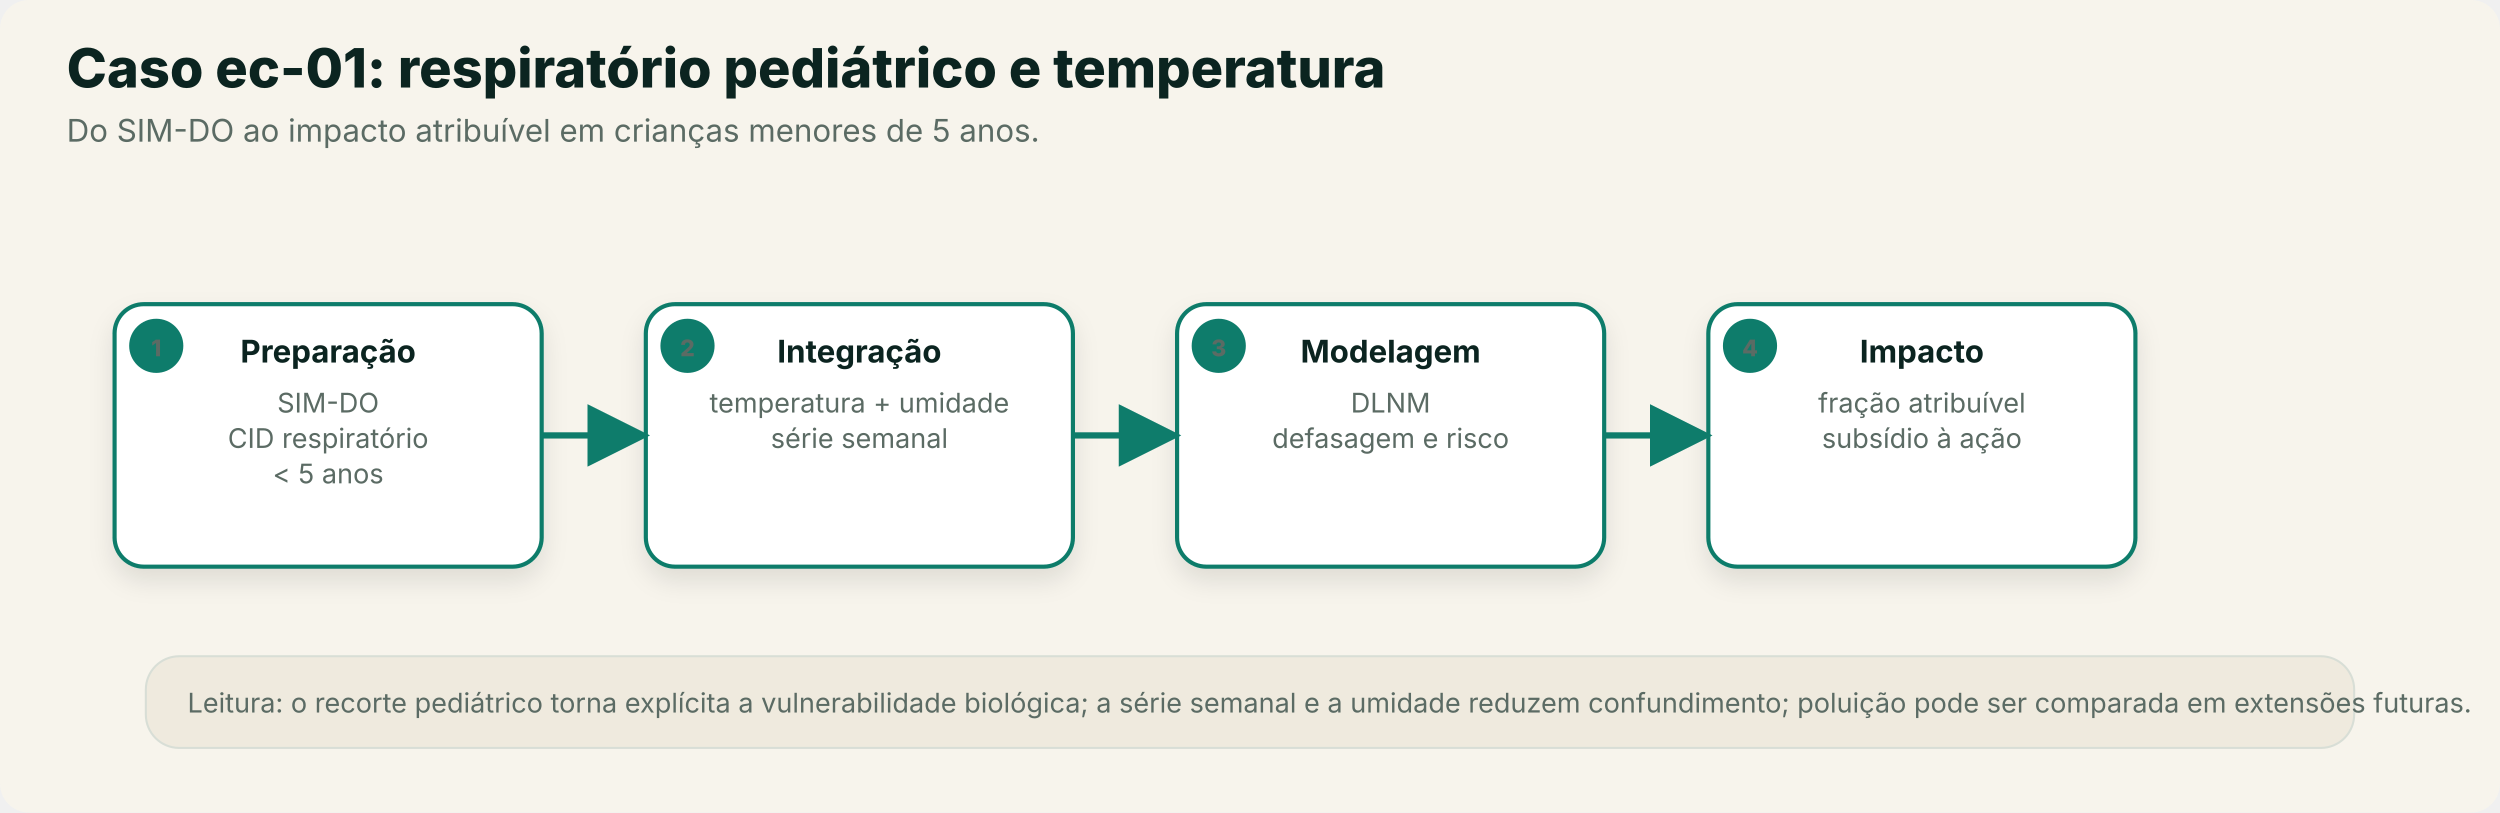
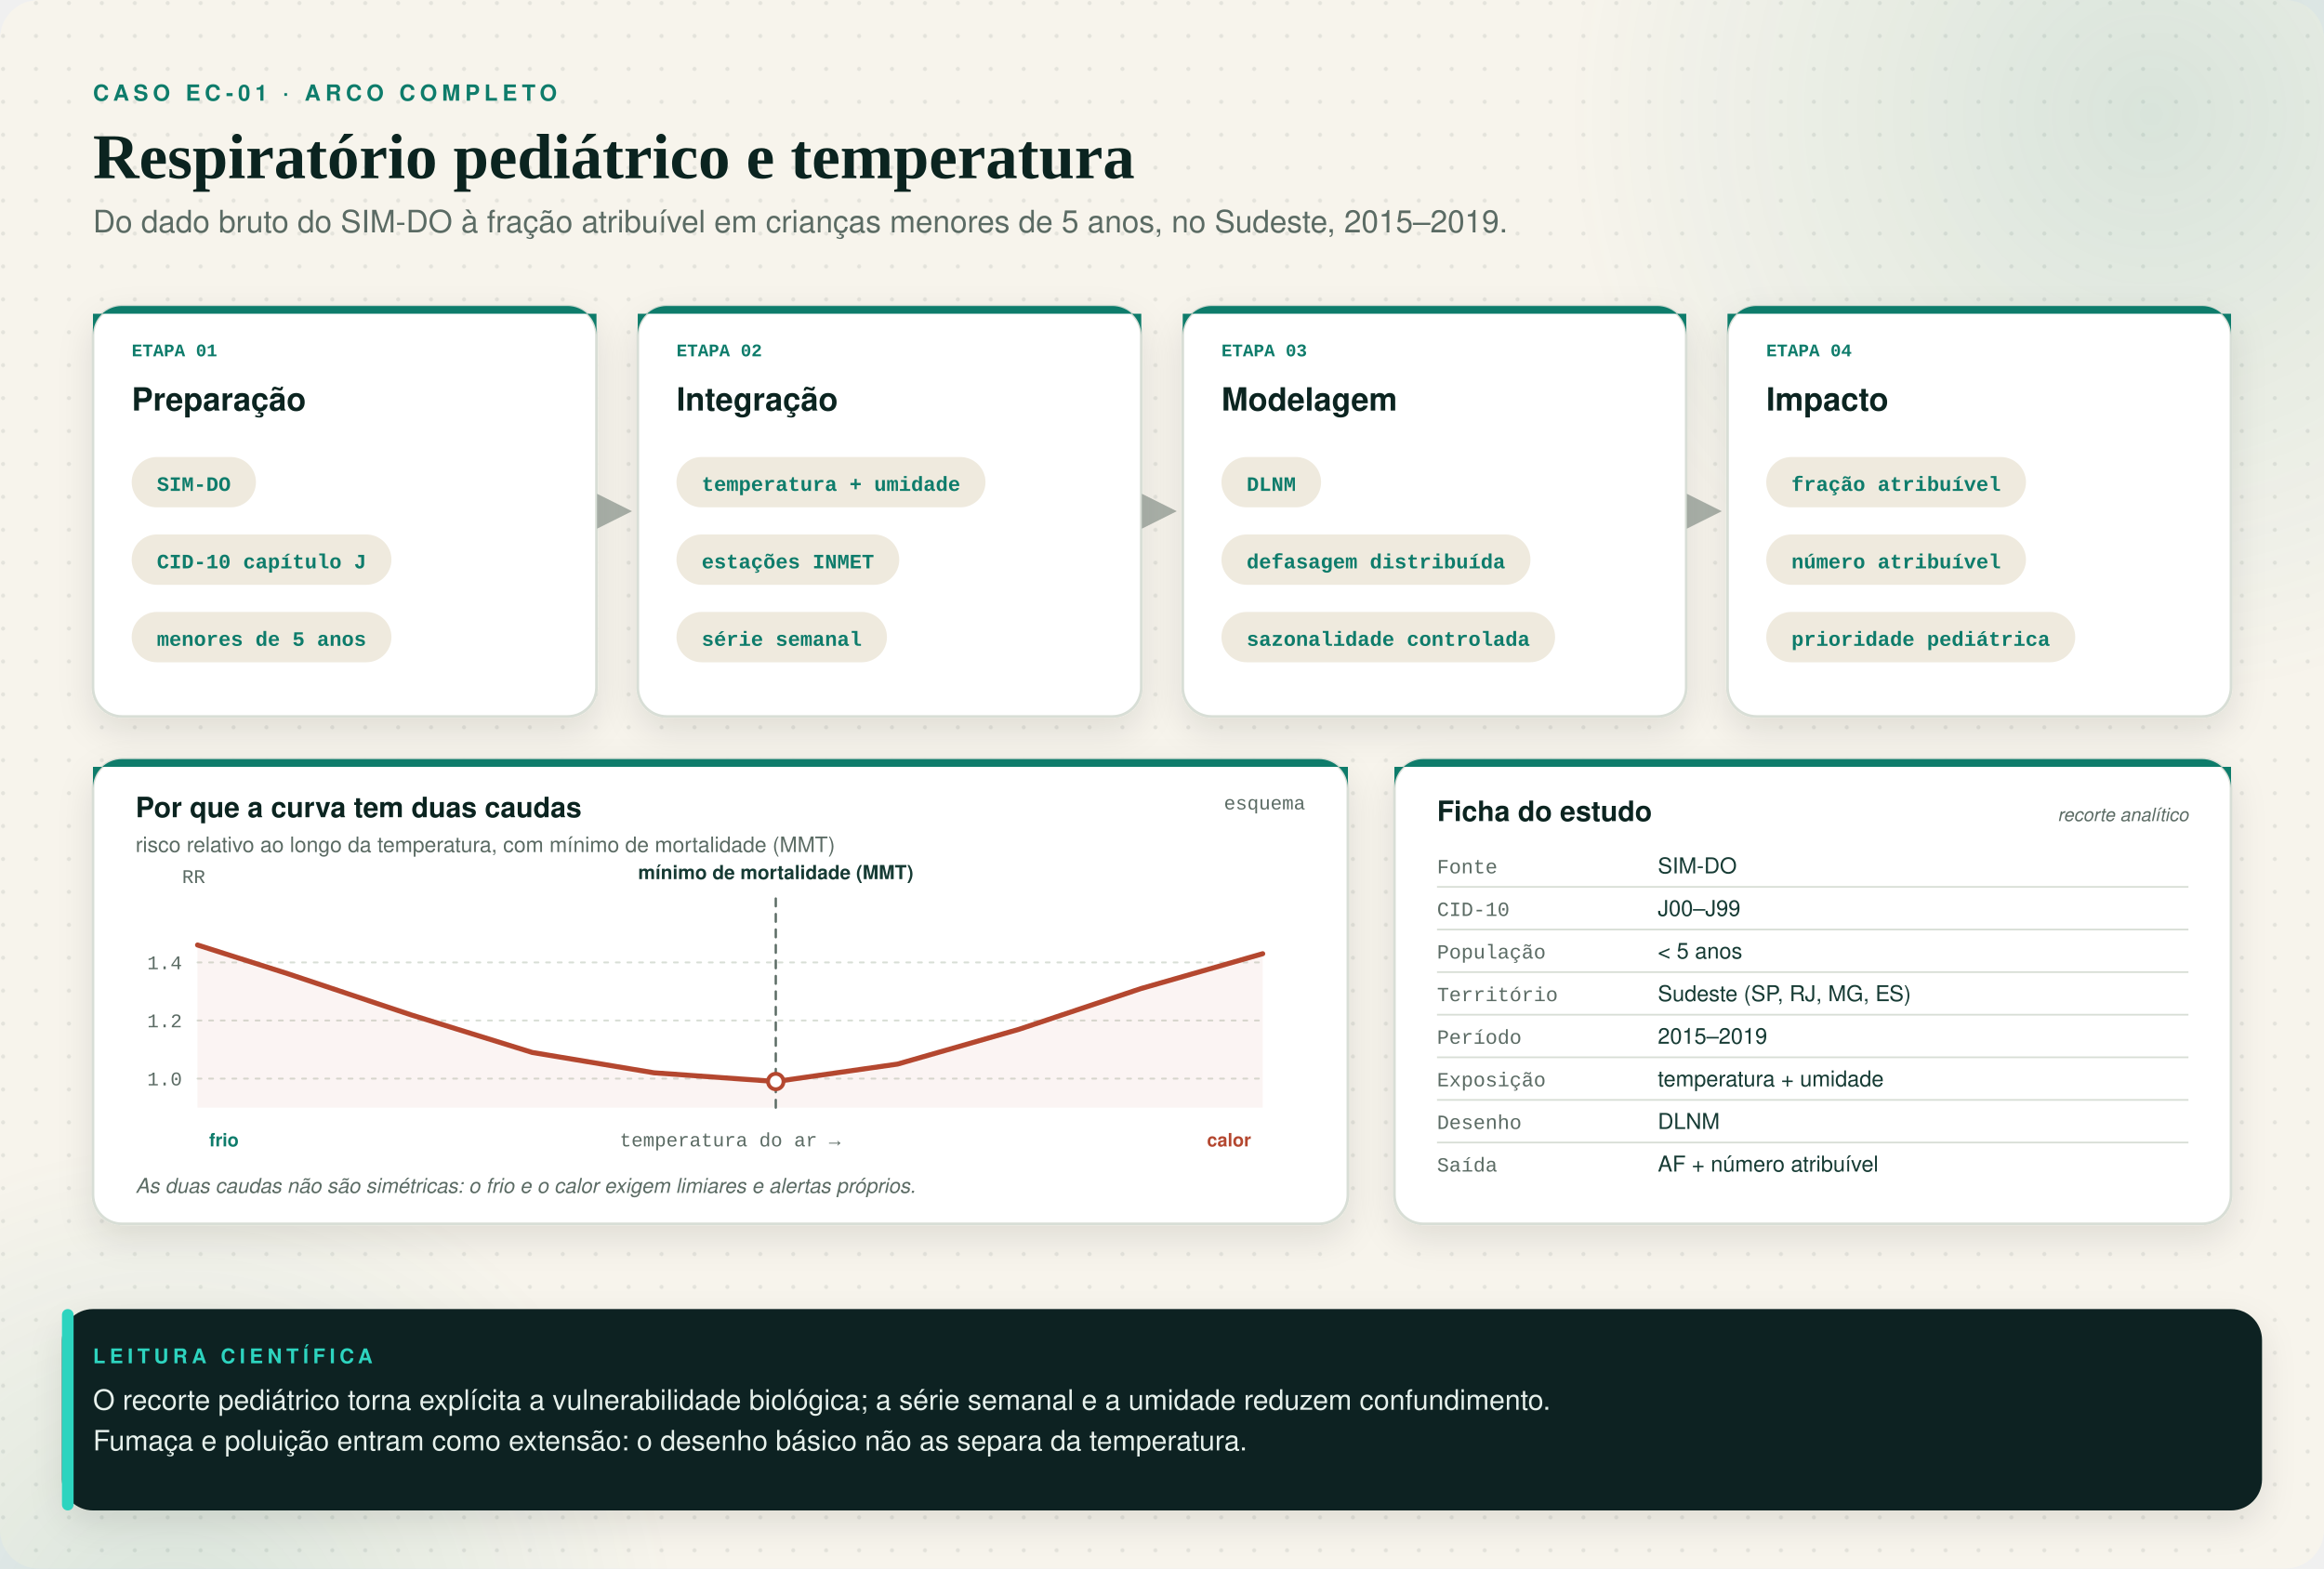
- <svg xmlns="http://www.w3.org/2000/svg" viewBox="0 0 1560 507" font-family="Inter, Helvetica, Arial, sans-serif" role="img" aria-labelledby="title desc">
+ <svg xmlns="http://www.w3.org/2000/svg" viewBox="0 0 1200 810" width="1200" height="810" font-family="'Helvetica Neue', Helvetica, Arial, sans-serif" role="img" aria-labelledby="ttl dsc">
  <defs>
-     <filter id="shadow" x="-10%" y="-20%" width="120%" height="150%">
-       <feDropShadow dx="0" dy="6" stdDeviation="6" flood-color="#0b2420" flood-opacity="0.10" />
+     <filter id="sh" x="-25%" y="-25%" width="150%" height="170%">
+       <feDropShadow dx="0" dy="7" stdDeviation="9" flood-color="#0b2420" flood-opacity="0.10" />
    </filter>
-     <marker id="arrow-teal" markerWidth="10" markerHeight="10" refX="8" refY="5" orient="auto">
+     <filter id="sh-sm" x="-30%" y="-30%" width="160%" height="180%">
+       <feDropShadow dx="0" dy="3" stdDeviation="4" flood-color="#0b2420" flood-opacity="0.09" />
+     </filter>
+     <pattern id="dots" width="17" height="17" patternUnits="userSpaceOnUse">
+       <circle cx="1.6" cy="1.6" r="1.05" fill="#0b2420" opacity="0.085" />
+     </pattern>
+     <radialGradient id="glow" cx="50%" cy="50%" r="50%">
+       <stop offset="0%" stop-color="#0e7c6b" stop-opacity="0.13" />
+       <stop offset="100%" stop-color="#0e7c6b" stop-opacity="0" />
+     </radialGradient>
+     <linearGradient id="fade-h" x1="0" y1="0" x2="1" y2="0">
+       <stop offset="0%" stop-color="#0e7c6b" stop-opacity="0.16" />
+       <stop offset="100%" stop-color="#0e7c6b" stop-opacity="0" />
+     </linearGradient>
+     <marker id="ar-teal" markerWidth="10" markerHeight="10" refX="7.6" refY="5" orient="auto">
      <path d="M0,0 L10,5 L0,10 Z" fill="#0e7c6b" />
    </marker>
-     <marker id="arrow-indigo" markerWidth="10" markerHeight="10" refX="8" refY="5" orient="auto">
-       <path d="M0,0 L10,5 L0,10 Z" fill="#0b5d52" />
+     <marker id="ar-forest" markerWidth="10" markerHeight="10" refX="7.6" refY="5" orient="auto">
+       <path d="M0,0 L10,5 L0,10 Z" fill="#1f7a4d" />
    </marker>
-     <marker id="arrow-ink" markerWidth="10" markerHeight="10" refX="8" refY="5" orient="auto">
+     <marker id="ar-ochre" markerWidth="10" markerHeight="10" refX="7.6" refY="5" orient="auto">
+       <path d="M0,0 L10,5 L0,10 Z" fill="#b7791f" />
+     </marker>
+     <marker id="ar-clay" markerWidth="10" markerHeight="10" refX="7.6" refY="5" orient="auto">
+       <path d="M0,0 L10,5 L0,10 Z" fill="#b4472f" />
+     </marker>
+     <marker id="ar-ink" markerWidth="10" markerHeight="10" refX="7.6" refY="5" orient="auto">
      <path d="M0,0 L10,5 L0,10 Z" fill="#0b2420" />
    </marker>
-     <style>
-       .title{font-size:26px;font-weight:800;fill:#0b2420}
-       .subtitle{font-size:15px;fill:#5b6b64}
-       .section{font-size:17px;font-weight:800;fill:#0b2420}
-       .label{font-size:15px;font-weight:750;fill:#0b2420}
-       .small{font-size:13px;fill:#5b6b64}
-       .tiny{font-size:11px;fill:#5b6b64}
-       .mono{font-size:11px;fill:#0b5d52;font-family:"IBM Plex Mono","SF Mono",monospace}
-       .card{fill:#ffffff;stroke:#d8ded6;stroke-width:1.5;filter:url(#shadow)}
-       .note{fill:#efeade;stroke:#d8ded6;stroke-width:1}
-     </style>
+     <marker id="ar-muted" markerWidth="10" markerHeight="10" refX="7.6" refY="5" orient="auto">
+       <path d="M0,0 L10,5 L0,10 Z" fill="#5b6b64" />
+     </marker>
+     <marker id="ar-white" markerWidth="10" markerHeight="10" refX="7.6" refY="5" orient="auto">
+       <path d="M0,0 L10,5 L0,10 Z" fill="#ffffff" />
+     </marker>
+     <marker id="ar-aqua" markerWidth="10" markerHeight="10" refX="7.6" refY="5" orient="auto">
+       <path d="M0,0 L10,5 L0,10 Z" fill="#2dd4bf" />
+     </marker>
  </defs>
-   <rect width="1560" height="507" rx="18" fill="#f7f4ec" />
-   <g transform="scale(1.3)">
-     <text x="32" y="42" class="title">Caso ec-01: respiratório pediátrico e temperatura</text>
-     <text x="32" y="68" class="subtitle">Do SIM-DO ao impacto atribuível em crianças menores de 5 anos.</text>
-     <rect x="55" y="146" width="205" height="126" rx="14" fill="#ffffff" stroke="#0e7c6b" stroke-width="2" filter="url(#shadow)" />
-     <circle cx="75" cy="166" r="13" fill="#0e7c6b" />
-     <text x="75" y="171" class="tiny" text-anchor="middle" fill="#fff" font-weight="800">1</text>
-     <text x="157.5" y="174" class="label" text-anchor="middle">Preparação</text>
-     <text x="157.5" y="198" class="small" text-anchor="middle">SIM-DO</text>
-     <text x="157.5" y="215" class="small" text-anchor="middle">CID respiratório</text>
-     <text x="157.5" y="232" class="small" text-anchor="middle">&lt; 5 anos</text>
-     <rect x="310" y="146" width="205" height="126" rx="14" fill="#ffffff" stroke="#0e7c6b" stroke-width="2" filter="url(#shadow)" />
-     <circle cx="330" cy="166" r="13" fill="#0e7c6b" />
-     <text x="330" y="171" class="tiny" text-anchor="middle" fill="#fff" font-weight="800">2</text>
-     <text x="412.5" y="174" class="label" text-anchor="middle">Integração</text>
-     <text x="412.5" y="198" class="small" text-anchor="middle">temperatura + umidade</text>
-     <text x="412.5" y="215" class="small" text-anchor="middle">série semanal</text>
-     <rect x="565" y="146" width="205" height="126" rx="14" fill="#ffffff" stroke="#0e7c6b" stroke-width="2" filter="url(#shadow)" />
-     <circle cx="585" cy="166" r="13" fill="#0e7c6b" />
-     <text x="585" y="171" class="tiny" text-anchor="middle" fill="#fff" font-weight="800">3</text>
-     <text x="667.5" y="174" class="label" text-anchor="middle">Modelagem</text>
-     <text x="667.5" y="198" class="small" text-anchor="middle">DLNM</text>
-     <text x="667.5" y="215" class="small" text-anchor="middle">defasagem e risco</text>
-     <rect x="820" y="146" width="205" height="126" rx="14" fill="#ffffff" stroke="#0e7c6b" stroke-width="2" filter="url(#shadow)" />
-     <circle cx="840" cy="166" r="13" fill="#0e7c6b" />
-     <text x="840" y="171" class="tiny" text-anchor="middle" fill="#fff" font-weight="800">4</text>
-     <text x="922.5" y="174" class="label" text-anchor="middle">Impacto</text>
-     <text x="922.5" y="198" class="small" text-anchor="middle">fração atribuível</text>
-     <text x="922.5" y="215" class="small" text-anchor="middle">subsídio à ação</text>
-     <path d="M260,209 L306,209" stroke="#0e7c6b" stroke-width="3" fill="none" marker-end="url(#arrow-teal)" />
-     <path d="M515,209 L561,209" stroke="#0e7c6b" stroke-width="3" fill="none" marker-end="url(#arrow-teal)" />
-     <path d="M770,209 L816,209" stroke="#0e7c6b" stroke-width="3" fill="none" marker-end="url(#arrow-teal)" />
-     <rect x="70" y="315" width="1060" height="44" rx="16" fill="#efeade" stroke="#d8ded6" />
-     <text x="90" y="342" class="small">Leitura: o recorte pediátrico torna explícita a vulnerabilidade biológica; a série semanal e a umidade reduzem confundimento; poluição pode ser comparada em extensões futuras.</text>
-   </g>
+   <rect width="1200" height="810" rx="20" fill="#f7f4ec" />
+   <rect width="1200" height="810" rx="20" fill="url(#dots)" />
+   <circle cx="1110" cy="60" r="300" fill="url(#glow)" />
+   <circle cx="90" cy="850" r="260" fill="url(#glow)" />
+   <text x="48" y="52" font-size="11.5" fill="#0e7c6b" font-weight="700" font-family="'Helvetica Neue', Helvetica, Arial, sans-serif" letter-spacing="2.4">CASO EC-01 · ARCO COMPLETO</text>
+   <text x="48" y="92" font-size="33" fill="#0b2420" font-weight="700" font-family="Georgia, 'Iowan Old Style', 'Times New Roman', serif">Respiratório pediátrico e temperatura</text>
+   <text x="48" y="120" font-size="16" fill="#5b6b64" font-weight="400" font-family="'Helvetica Neue', Helvetica, Arial, sans-serif">Do dado bruto do SIM-DO à fração atribuível em crianças menores de 5 anos, no Sudeste, 2015–2019.</text>
+   <rect x="48" y="158" width="260" height="212" rx="15" fill="#ffffff" stroke="#d8ded6" stroke-width="1.4" filter="url(#sh)" />
+   <path d="M48,173 A15,15 0 0 1 63,158 L293,158 A15,15 0 0 1 308,173 L308,162 L48,162 Z" fill="#0e7c6b" />
+   <text x="68" y="184" font-size="9.2" fill="#0e7c6b" font-weight="700" font-family="'SF Mono', Menlo, Consolas, 'Liberation Mono', monospace">ETAPA 01</text>
+   <text x="68" y="212" font-size="16.5" fill="#0b2420" font-weight="700" font-family="'Helvetica Neue', Helvetica, Arial, sans-serif">Preparação</text>
+   <rect x="68" y="236" width="64.16" height="26" rx="13" fill="#efeade" stroke="none" stroke-width="1.4" />
+   <text x="81" y="253.5" font-size="10.6" fill="#0e7c6b" font-weight="600" font-family="'SF Mono', Menlo, Consolas, 'Liberation Mono', monospace">SIM-DO</text>
+   <rect x="68" y="276" width="134.12" height="26" rx="13" fill="#efeade" stroke="none" stroke-width="1.4" />
+   <text x="81" y="293.5" font-size="10.6" fill="#0e7c6b" font-weight="600" font-family="'SF Mono', Menlo, Consolas, 'Liberation Mono', monospace">CID-10 capítulo J</text>
+   <rect x="68" y="316" width="134.12" height="26" rx="13" fill="#efeade" stroke="none" stroke-width="1.4" />
+   <text x="81" y="333.5" font-size="10.6" fill="#0e7c6b" font-weight="600" font-family="'SF Mono', Menlo, Consolas, 'Liberation Mono', monospace">menores de 5 anos</text>
+   <path d="M312,264.0 h10" stroke="#5b6b64" stroke-width="1.8" fill="none" stroke-linecap="round" stroke-linejoin="round" opacity="0.5" marker-end="url(#ar-muted)" />
+   <rect x="329.3" y="158" width="260" height="212" rx="15" fill="#ffffff" stroke="#d8ded6" stroke-width="1.4" filter="url(#sh)" />
+   <path d="M329.3,173 A15,15 0 0 1 344.3,158 L574.3,158 A15,15 0 0 1 589.3,173 L589.3,162 L329.3,162 Z" fill="#0e7c6b" />
+   <text x="349.3" y="184" font-size="9.2" fill="#0e7c6b" font-weight="700" font-family="'SF Mono', Menlo, Consolas, 'Liberation Mono', monospace">ETAPA 02</text>
+   <text x="349.3" y="212" font-size="16.5" fill="#0b2420" font-weight="700" font-family="'Helvetica Neue', Helvetica, Arial, sans-serif">Integração</text>
+   <rect x="349.3" y="236" width="159.56" height="26" rx="13" fill="#efeade" stroke="none" stroke-width="1.4" />
+   <text x="362.3" y="253.5" font-size="10.6" fill="#0e7c6b" font-weight="600" font-family="'SF Mono', Menlo, Consolas, 'Liberation Mono', monospace">temperatura + umidade</text>
+   <rect x="349.3" y="276" width="115.04" height="26" rx="13" fill="#efeade" stroke="none" stroke-width="1.4" />
+   <text x="362.3" y="293.5" font-size="10.6" fill="#0e7c6b" font-weight="600" font-family="'SF Mono', Menlo, Consolas, 'Liberation Mono', monospace">estações INMET</text>
+   <rect x="349.3" y="316" width="108.68" height="26" rx="13" fill="#efeade" stroke="none" stroke-width="1.4" />
+   <text x="362.3" y="333.5" font-size="10.6" fill="#0e7c6b" font-weight="600" font-family="'SF Mono', Menlo, Consolas, 'Liberation Mono', monospace">série semanal</text>
+   <path d="M593.3,264.0 h10" stroke="#5b6b64" stroke-width="1.8" fill="none" stroke-linecap="round" stroke-linejoin="round" opacity="0.5" marker-end="url(#ar-muted)" />
+   <rect x="610.7" y="158" width="260" height="212" rx="15" fill="#ffffff" stroke="#d8ded6" stroke-width="1.4" filter="url(#sh)" />
+   <path d="M610.7,173 A15,15 0 0 1 625.7,158 L855.7,158 A15,15 0 0 1 870.7,173 L870.7,162 L610.7,162 Z" fill="#0e7c6b" />
+   <text x="630.7" y="184" font-size="9.2" fill="#0e7c6b" font-weight="700" font-family="'SF Mono', Menlo, Consolas, 'Liberation Mono', monospace">ETAPA 03</text>
+   <text x="630.7" y="212" font-size="16.5" fill="#0b2420" font-weight="700" font-family="'Helvetica Neue', Helvetica, Arial, sans-serif">Modelagem</text>
+   <rect x="630.7" y="236" width="51.44" height="26" rx="13" fill="#efeade" stroke="none" stroke-width="1.4" />
+   <text x="643.7" y="253.5" font-size="10.6" fill="#0e7c6b" font-weight="600" font-family="'SF Mono', Menlo, Consolas, 'Liberation Mono', monospace">DLNM</text>
+   <rect x="630.7" y="276" width="159.56" height="26" rx="13" fill="#efeade" stroke="none" stroke-width="1.4" />
+   <text x="643.7" y="293.5" font-size="10.6" fill="#0e7c6b" font-weight="600" font-family="'SF Mono', Menlo, Consolas, 'Liberation Mono', monospace">defasagem distribuída</text>
+   <rect x="630.7" y="316" width="172.28" height="26" rx="13" fill="#efeade" stroke="none" stroke-width="1.4" />
+   <text x="643.7" y="333.5" font-size="10.6" fill="#0e7c6b" font-weight="600" font-family="'SF Mono', Menlo, Consolas, 'Liberation Mono', monospace">sazonalidade controlada</text>
+   <path d="M874.7,264.0 h10" stroke="#5b6b64" stroke-width="1.8" fill="none" stroke-linecap="round" stroke-linejoin="round" opacity="0.5" marker-end="url(#ar-muted)" />
+   <rect x="892" y="158" width="260" height="212" rx="15" fill="#ffffff" stroke="#d8ded6" stroke-width="1.4" filter="url(#sh)" />
+   <path d="M892,173 A15,15 0 0 1 907,158 L1137,158 A15,15 0 0 1 1152,173 L1152,162 L892,162 Z" fill="#0e7c6b" />
+   <text x="912" y="184" font-size="9.2" fill="#0e7c6b" font-weight="700" font-family="'SF Mono', Menlo, Consolas, 'Liberation Mono', monospace">ETAPA 04</text>
+   <text x="912" y="212" font-size="16.5" fill="#0b2420" font-weight="700" font-family="'Helvetica Neue', Helvetica, Arial, sans-serif">Impacto</text>
+   <rect x="912" y="236" width="134.12" height="26" rx="13" fill="#efeade" stroke="none" stroke-width="1.4" />
+   <text x="925" y="253.5" font-size="10.6" fill="#0e7c6b" font-weight="600" font-family="'SF Mono', Menlo, Consolas, 'Liberation Mono', monospace">fração atribuível</text>
+   <rect x="912" y="276" width="134.12" height="26" rx="13" fill="#efeade" stroke="none" stroke-width="1.4" />
+   <text x="925" y="293.5" font-size="10.6" fill="#0e7c6b" font-weight="600" font-family="'SF Mono', Menlo, Consolas, 'Liberation Mono', monospace">número atribuível</text>
+   <rect x="912" y="316" width="159.56" height="26" rx="13" fill="#efeade" stroke="none" stroke-width="1.4" />
+   <text x="925" y="333.5" font-size="10.6" fill="#0e7c6b" font-weight="600" font-family="'SF Mono', Menlo, Consolas, 'Liberation Mono', monospace">prioridade pediátrica</text>
+   <rect x="48" y="392" width="648" height="240" rx="15" fill="#ffffff" stroke="#d8ded6" stroke-width="1.4" filter="url(#sh)" />
+   <path d="M48,407 A15,15 0 0 1 63,392 L681,392 A15,15 0 0 1 696,407 L696,396 L48,396 Z" fill="#0e7c6b" />
+   <text x="70" y="422" font-size="14.5" fill="#0b2420" font-weight="700" font-family="'Helvetica Neue', Helvetica, Arial, sans-serif">Por que a curva tem duas caudas</text>
+   <text x="70" y="440" font-size="11" fill="#5b6b64" font-weight="400" font-family="'Helvetica Neue', Helvetica, Arial, sans-serif">risco relativo ao longo da temperatura, com mínimo de mortalidade (MMT)</text>
+   <text x="674" y="418" font-size="10" fill="#5b6b64" font-weight="400" font-family="'SF Mono', Menlo, Consolas, 'Liberation Mono', monospace" text-anchor="end">esquema</text>
+   <rect x="720" y="392" width="432" height="240" rx="15" fill="#ffffff" stroke="#d8ded6" stroke-width="1.4" filter="url(#sh)" />
+   <path d="M720,407 A15,15 0 0 1 735,392 L1137,392 A15,15 0 0 1 1152,407 L1152,396 L720,396 Z" fill="#0e7c6b" />
+   <text x="742" y="424" font-size="14.5" fill="#0b2420" font-weight="700" font-family="'Helvetica Neue', Helvetica, Arial, sans-serif">Ficha do estudo</text>
+   <text x="1130" y="424" font-size="9.5" fill="#5b6b64" font-weight="400" font-family="'Helvetica Neue', Helvetica, Arial, sans-serif" text-anchor="end" font-style="italic">recorte analítico</text>
+   <text x="742" y="451" font-size="10.4" fill="#5b6b64" font-weight="400" font-family="'SF Mono', Menlo, Consolas, 'Liberation Mono', monospace">Fonte</text>
+   <text x="856" y="451" font-size="11.3" fill="#163b34" font-weight="400" font-family="'Helvetica Neue', Helvetica, Arial, sans-serif">SIM-DO</text>
+   <path d="M742,458 H1130" stroke="#d8ded6" stroke-width="0.9" />
+   <text x="742" y="473" font-size="10.4" fill="#5b6b64" font-weight="400" font-family="'SF Mono', Menlo, Consolas, 'Liberation Mono', monospace">CID-10</text>
+   <text x="856" y="473" font-size="11.3" fill="#163b34" font-weight="400" font-family="'Helvetica Neue', Helvetica, Arial, sans-serif">J00–J99</text>
+   <path d="M742,480 H1130" stroke="#d8ded6" stroke-width="0.9" />
+   <text x="742" y="495" font-size="10.4" fill="#5b6b64" font-weight="400" font-family="'SF Mono', Menlo, Consolas, 'Liberation Mono', monospace">População</text>
+   <text x="856" y="495" font-size="11.3" fill="#163b34" font-weight="400" font-family="'Helvetica Neue', Helvetica, Arial, sans-serif">&lt; 5 anos</text>
+   <path d="M742,502 H1130" stroke="#d8ded6" stroke-width="0.9" />
+   <text x="742" y="517" font-size="10.4" fill="#5b6b64" font-weight="400" font-family="'SF Mono', Menlo, Consolas, 'Liberation Mono', monospace">Território</text>
+   <text x="856" y="517" font-size="11.3" fill="#163b34" font-weight="400" font-family="'Helvetica Neue', Helvetica, Arial, sans-serif">Sudeste (SP, RJ, MG, ES)</text>
+   <path d="M742,524 H1130" stroke="#d8ded6" stroke-width="0.9" />
+   <text x="742" y="539" font-size="10.4" fill="#5b6b64" font-weight="400" font-family="'SF Mono', Menlo, Consolas, 'Liberation Mono', monospace">Período</text>
+   <text x="856" y="539" font-size="11.3" fill="#163b34" font-weight="400" font-family="'Helvetica Neue', Helvetica, Arial, sans-serif">2015–2019</text>
+   <path d="M742,546 H1130" stroke="#d8ded6" stroke-width="0.9" />
+   <text x="742" y="561" font-size="10.4" fill="#5b6b64" font-weight="400" font-family="'SF Mono', Menlo, Consolas, 'Liberation Mono', monospace">Exposição</text>
+   <text x="856" y="561" font-size="11.3" fill="#163b34" font-weight="400" font-family="'Helvetica Neue', Helvetica, Arial, sans-serif">temperatura + umidade</text>
+   <path d="M742,568 H1130" stroke="#d8ded6" stroke-width="0.9" />
+   <text x="742" y="583" font-size="10.4" fill="#5b6b64" font-weight="400" font-family="'SF Mono', Menlo, Consolas, 'Liberation Mono', monospace">Desenho</text>
+   <text x="856" y="583" font-size="11.3" fill="#163b34" font-weight="400" font-family="'Helvetica Neue', Helvetica, Arial, sans-serif">DLNM</text>
+   <path d="M742,590 H1130" stroke="#d8ded6" stroke-width="0.9" />
+   <text x="742" y="605" font-size="10.4" fill="#5b6b64" font-weight="400" font-family="'SF Mono', Menlo, Consolas, 'Liberation Mono', monospace">Saída</text>
+   <text x="856" y="605" font-size="11.3" fill="#163b34" font-weight="400" font-family="'Helvetica Neue', Helvetica, Arial, sans-serif">AF + número atribuível</text>
+   <rect x="32" y="676" width="1136" height="104" rx="16" fill="#0b2420" filter="url(#sh)" />
+   <rect x="32" y="676" width="6" height="104" rx="3" fill="#2dd4bf" />
+   <text x="48" y="704" font-size="10.5" fill="#2dd4bf" font-weight="700" font-family="'Helvetica Neue', Helvetica, Arial, sans-serif" letter-spacing="2.2">LEITURA CIENTÍFICA</text>
+   <text x="48" y="728" font-size="14.5" fill="#e7f1ec" font-weight="400" font-family="'Helvetica Neue', Helvetica, Arial, sans-serif">O recorte pediátrico torna explícita a vulnerabilidade biológica; a série semanal e a umidade reduzem confundimento.</text>
+   <text x="48" y="749" font-size="14.5" fill="#e7f1ec" font-weight="400" font-family="'Helvetica Neue', Helvetica, Arial, sans-serif">Fumaça e poluição entram como extensão: o desenho básico não as separa da temperatura.</text>
+   <path d="M102,557.0 H652" stroke="#d8ded6" stroke-width="1" fill="none" stroke-linecap="round" stroke-linejoin="round" stroke-dasharray="2 4" />
+   <text x="94" y="560.5" font-size="10" fill="#5b6b64" font-weight="400" font-family="'SF Mono', Menlo, Consolas, 'Liberation Mono', monospace" text-anchor="end">1.0</text>
+   <path d="M102,527.0 H652" stroke="#d8ded6" stroke-width="1" fill="none" stroke-linecap="round" stroke-linejoin="round" stroke-dasharray="2 4" />
+   <text x="94" y="530.5" font-size="10" fill="#5b6b64" font-weight="400" font-family="'SF Mono', Menlo, Consolas, 'Liberation Mono', monospace" text-anchor="end">1.2</text>
+   <path d="M102,497.0 H652" stroke="#d8ded6" stroke-width="1" fill="none" stroke-linecap="round" stroke-linejoin="round" stroke-dasharray="2 4" />
+   <text x="94" y="500.5" font-size="10" fill="#5b6b64" font-weight="400" font-family="'SF Mono', Menlo, Consolas, 'Liberation Mono', monospace" text-anchor="end">1.4</text>
+   <text x="94" y="456" font-size="10" fill="#5b6b64" font-weight="400" font-family="'SF Mono', Menlo, Consolas, 'Liberation Mono', monospace">RR</text>
+   <path d="M102.0,488.0 L149.143,503.0 L212.0,524.0 L274.857,543.5 L337.714,554.0 L400.571,558.5 L463.429,549.5 L526.286,531.5 L589.143,510.5 L652.0,492.5 L652.0,572 L102.0,572 Z" fill="#b4472f" opacity="0.06" />
+   <path d="M102.0,488.0 L149.143,503.0 L212.0,524.0 L274.857,543.5 L337.714,554.0 L400.571,558.5 L463.429,549.5 L526.286,531.5 L589.143,510.5 L652.0,492.5" stroke="#b4472f" stroke-width="2.6" fill="none" stroke-linecap="round" stroke-linejoin="round" />
+   <path d="M400.571,464 V572" stroke="#5b6b64" stroke-width="1.2" fill="none" stroke-linecap="round" stroke-linejoin="round" stroke-dasharray="4 4" />
+   <circle cx="400.571" cy="558.5" r="4" fill="#ffffff" stroke="#b4472f" stroke-width="2" />
+   <text x="400.571" y="454" font-size="10" fill="#163b34" font-weight="600" font-family="'Helvetica Neue', Helvetica, Arial, sans-serif" text-anchor="middle">mínimo de mortalidade (MMT)</text>
+   <text x="108" y="592" font-size="9.5" fill="#0e7c6b" font-weight="700" font-family="'Helvetica Neue', Helvetica, Arial, sans-serif">frio</text>
+   <text x="646" y="592" font-size="9.5" fill="#b4472f" font-weight="700" font-family="'Helvetica Neue', Helvetica, Arial, sans-serif" text-anchor="end">calor</text>
+   <text x="377.0" y="592" font-size="10" fill="#5b6b64" font-weight="400" font-family="'SF Mono', Menlo, Consolas, 'Liberation Mono', monospace" text-anchor="middle">temperatura do ar →</text>
+   <text x="70" y="616" font-size="10.6" fill="#5b6b64" font-weight="400" font-family="'Helvetica Neue', Helvetica, Arial, sans-serif" font-style="italic">As duas caudas não são simétricas: o frio e o calor exigem limiares e alertas próprios.</text>
</svg>
